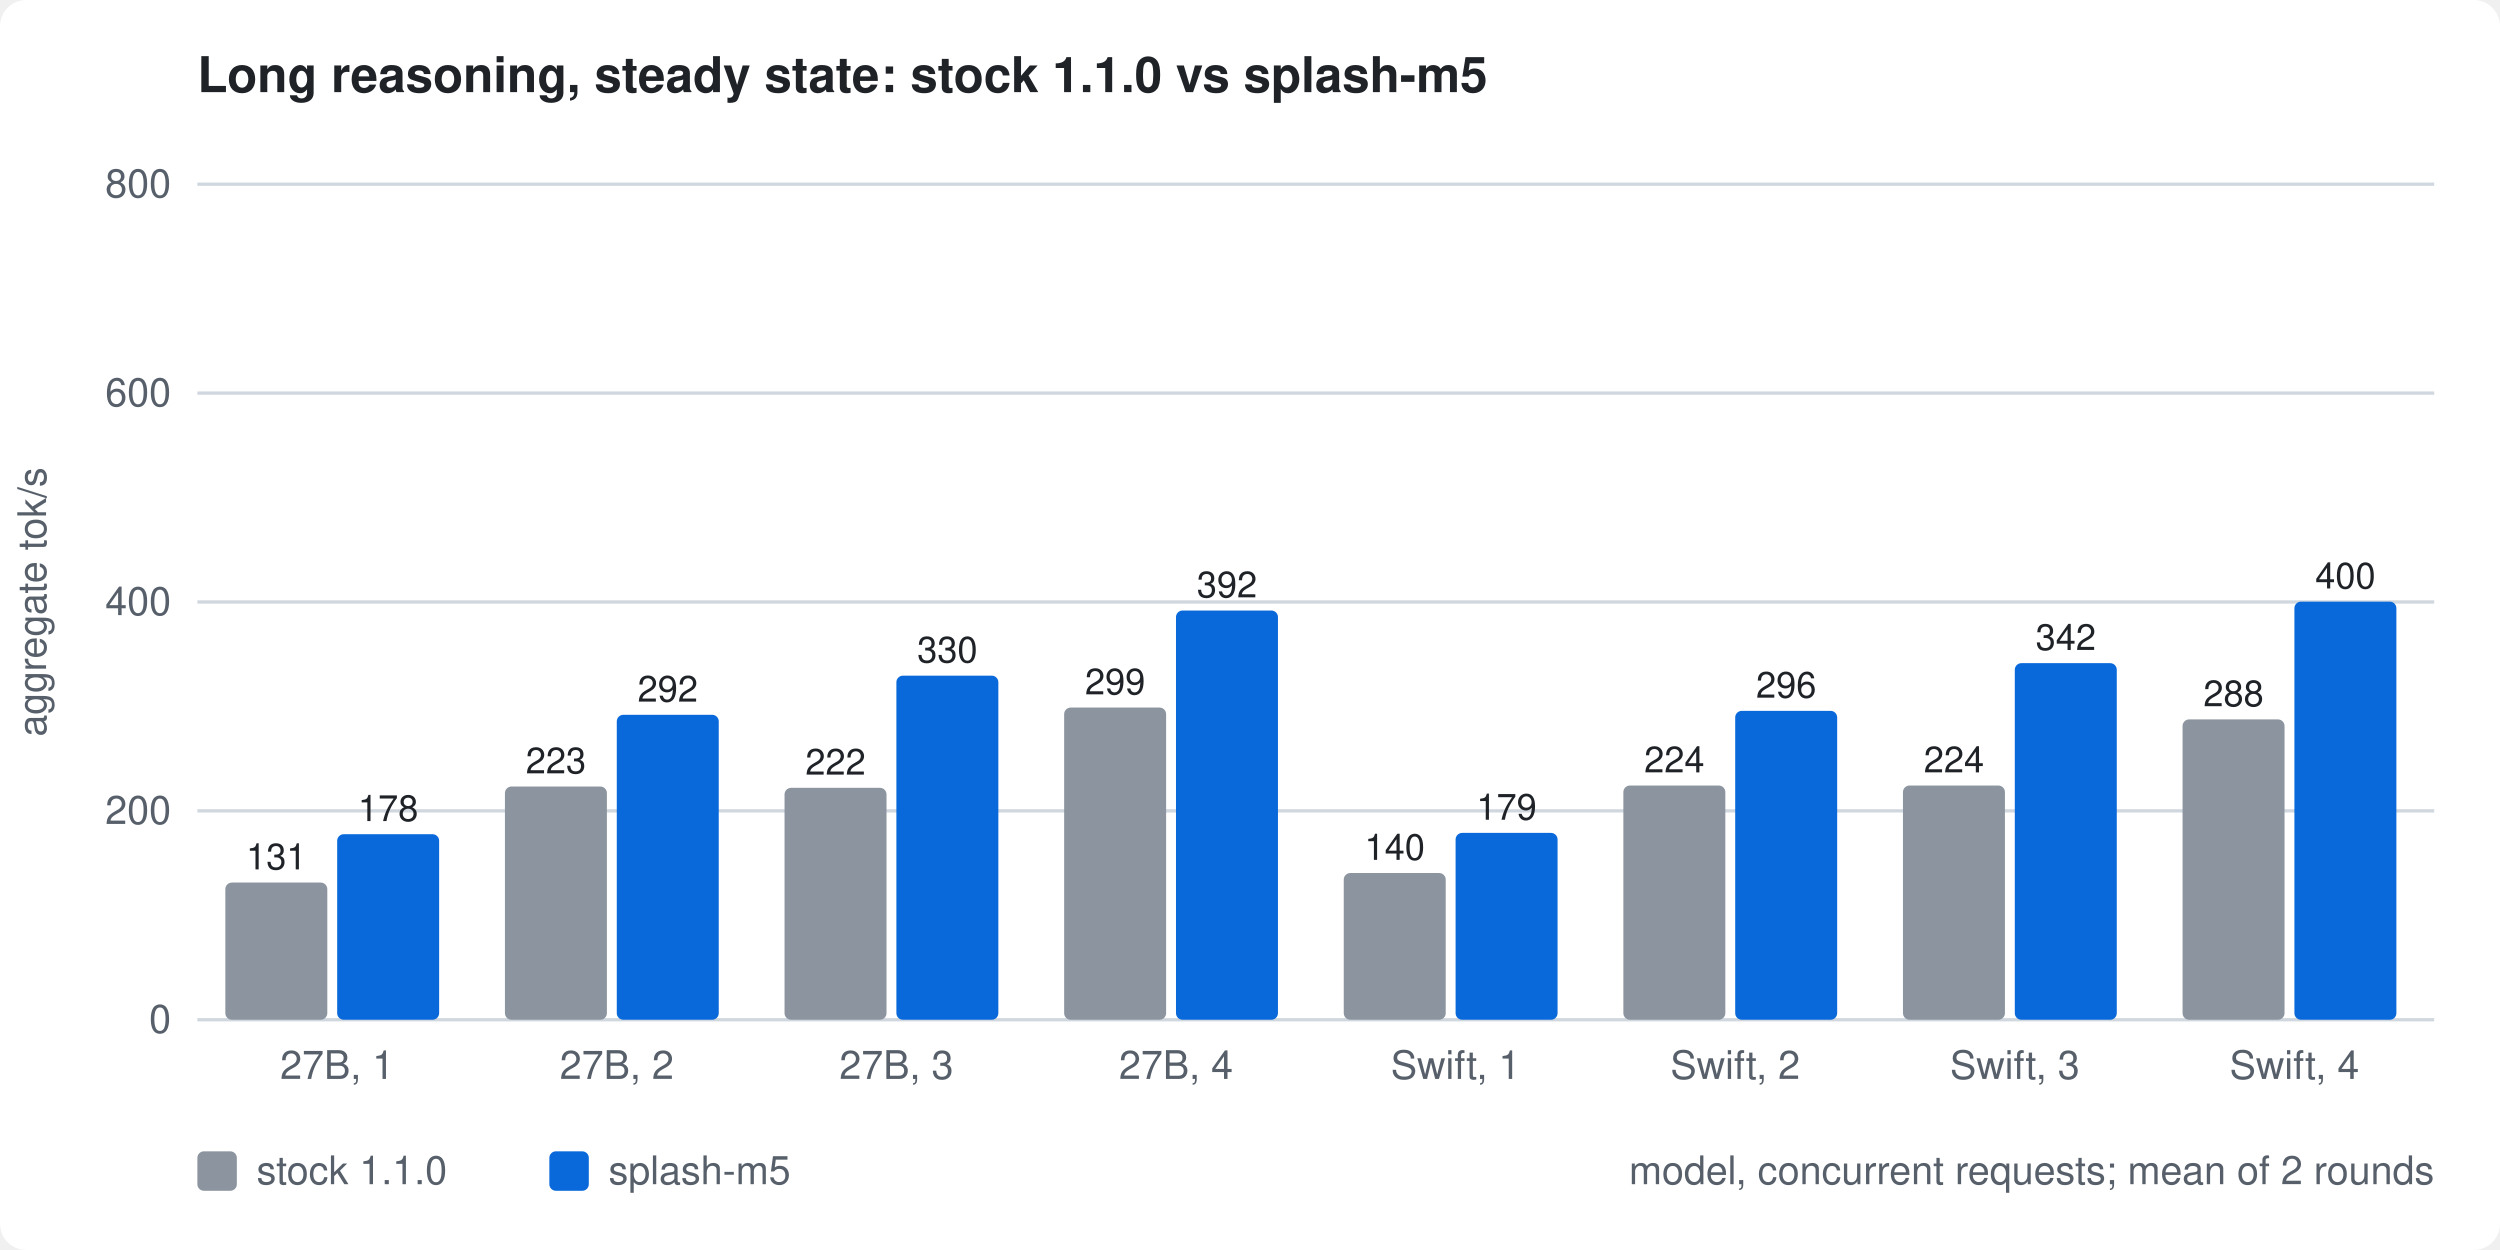
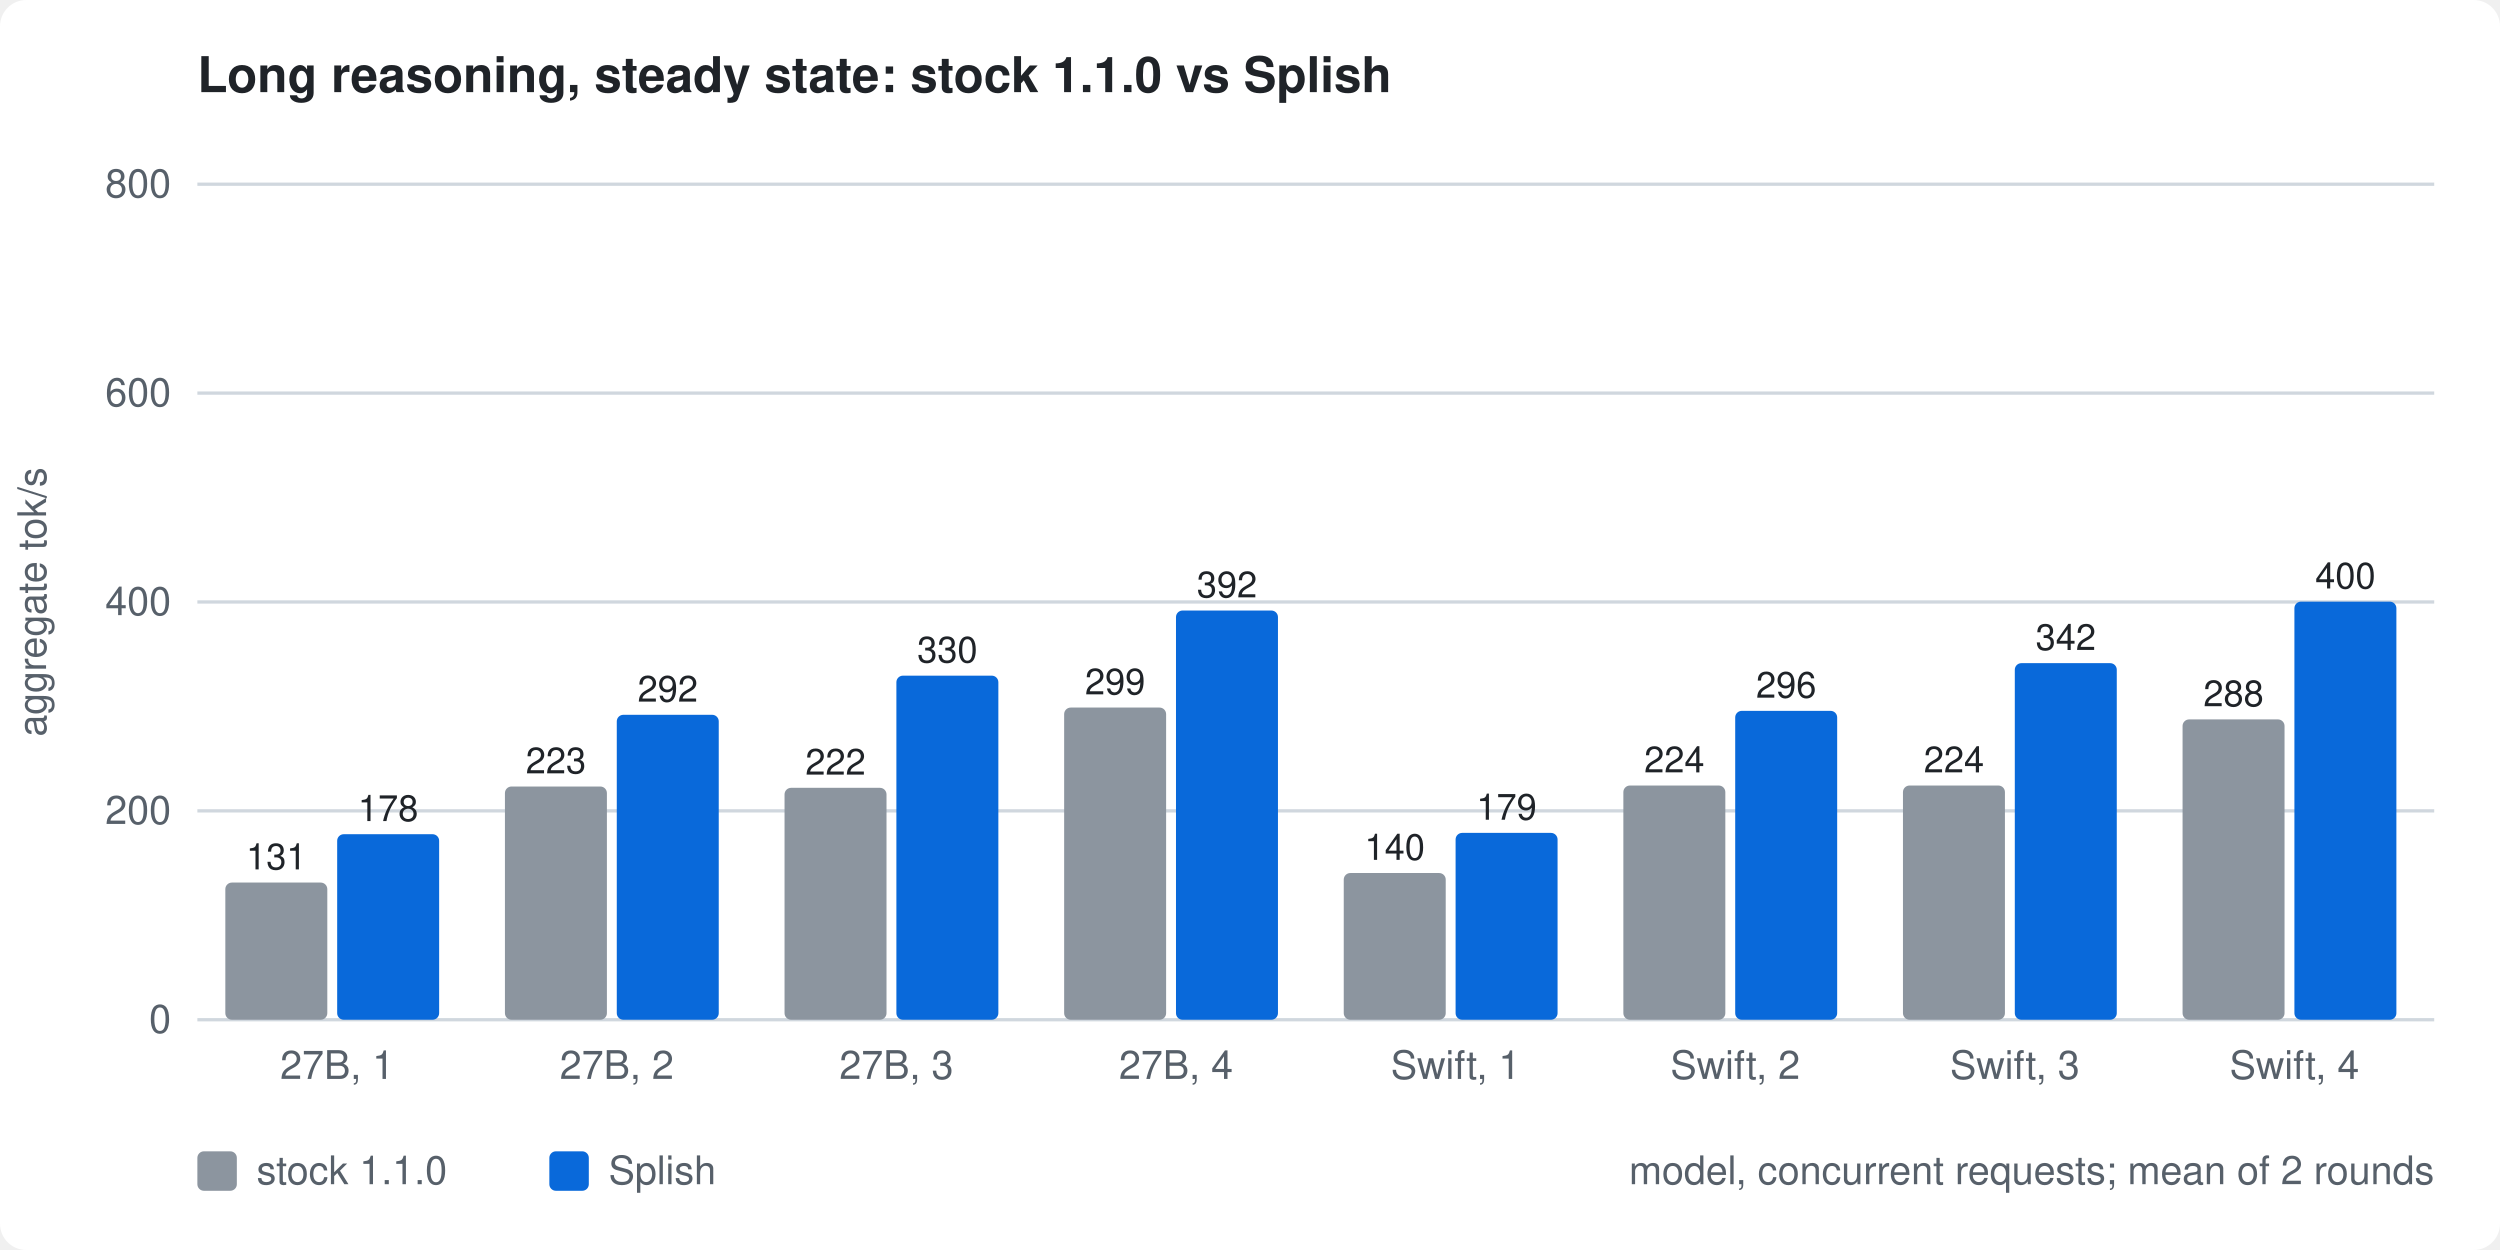
<svg xmlns="http://www.w3.org/2000/svg" width="760" height="380" viewBox="0 0 760 380">
  <style>
  .bg{fill:#ffffff} .t{fill:#1f2328;font:600 15px -apple-system,Segoe UI,Helvetica,Arial,sans-serif}
  .l{fill:#57606a;font:12px -apple-system,Segoe UI,Helvetica,Arial,sans-serif}
  .v{fill:#1f2328;font:11px -apple-system,Segoe UI,Helvetica,Arial,sans-serif}
  .g{stroke:#d0d7de;stroke-width:1} .s0{fill:#8c959f} .s1{fill:#0969da} .s2{fill:#1a7f37} .s3{fill:#bf8700}
  @media (prefers-color-scheme: dark){
    .bg{fill:#0d1117} .t,.v{fill:#e6edf3} .l{fill:#8d96a0} .g{stroke:#30363d}
    .s0{fill:#6e7681} .s1{fill:#4493f8} .s2{fill:#3fb950} .s3{fill:#d29922}}
</style>
  <rect class="bg" width="760" height="380" rx="8" />
-   <text class="t" x="60" y="28">Long reasoning, steady state: stock 1.1.0 vs splash-m5</text>
+   <text class="t" x="60" y="28">Long reasoning, steady state: stock 1.1.0 vs Splish</text>
  <line class="g" x1="60" x2="740" y1="310.0" y2="310.0" />
  <text class="l" x="52" y="314.0" text-anchor="end">0</text>
  <line class="g" x1="60" x2="740" y1="246.5" y2="246.5" />
  <text class="l" x="52" y="250.5" text-anchor="end">200</text>
  <line class="g" x1="60" x2="740" y1="183.0" y2="183.0" />
  <text class="l" x="52" y="187.0" text-anchor="end">400</text>
  <line class="g" x1="60" x2="740" y1="119.5" y2="119.5" />
  <text class="l" x="52" y="123.5" text-anchor="end">600</text>
  <line class="g" x1="60" x2="740" y1="56.0" y2="56.0" />
  <text class="l" x="52" y="60.0" text-anchor="end">800</text>
  <text class="l" x="14" y="183.0" transform="rotate(-90 14 183.0)" text-anchor="middle">aggregate tok/s</text>
  <rect class="s0" x="68.5" y="268.3" width="31.0" height="41.7" rx="2" />
  <text class="v" x="84.0" y="264.3" text-anchor="middle">131</text>
  <rect class="s1" x="102.5" y="253.6" width="31.0" height="56.4" rx="2" />
  <text class="v" x="118.0" y="249.6" text-anchor="middle">178</text>
  <text class="l" x="102.5" y="328" text-anchor="middle">27B, 1</text>
  <rect class="s0" x="153.5" y="239.1" width="31.0" height="70.9" rx="2" />
  <text class="v" x="169.0" y="235.1" text-anchor="middle">223</text>
  <rect class="s1" x="187.5" y="217.3" width="31.0" height="92.7" rx="2" />
  <text class="v" x="203.0" y="213.3" text-anchor="middle">292</text>
  <text class="l" x="187.5" y="328" text-anchor="middle">27B, 2</text>
  <rect class="s0" x="238.5" y="239.5" width="31.0" height="70.5" rx="2" />
  <text class="v" x="254.0" y="235.5" text-anchor="middle">222</text>
  <rect class="s1" x="272.5" y="205.4" width="31.0" height="104.6" rx="2" />
  <text class="v" x="288.0" y="201.4" text-anchor="middle">330</text>
  <text class="l" x="272.5" y="328" text-anchor="middle">27B, 3</text>
  <rect class="s0" x="323.5" y="215.1" width="31.0" height="94.9" rx="2" />
  <text class="v" x="339.0" y="211.1" text-anchor="middle">299</text>
  <rect class="s1" x="357.5" y="185.6" width="31.0" height="124.4" rx="2" />
  <text class="v" x="373.0" y="181.6" text-anchor="middle">392</text>
  <text class="l" x="357.5" y="328" text-anchor="middle">27B, 4</text>
  <rect class="s0" x="408.5" y="265.4" width="31.0" height="44.6" rx="2" />
  <text class="v" x="424.0" y="261.4" text-anchor="middle">140</text>
  <rect class="s1" x="442.5" y="253.2" width="31.0" height="56.8" rx="2" />
  <text class="v" x="458.0" y="249.2" text-anchor="middle">179</text>
  <text class="l" x="442.5" y="328" text-anchor="middle">Swift, 1</text>
  <rect class="s0" x="493.5" y="238.8" width="31.0" height="71.2" rx="2" />
  <text class="v" x="509.0" y="234.8" text-anchor="middle">224</text>
  <rect class="s1" x="527.5" y="216.1" width="31.0" height="93.9" rx="2" />
  <text class="v" x="543.0" y="212.1" text-anchor="middle">296</text>
  <text class="l" x="527.5" y="328" text-anchor="middle">Swift, 2</text>
  <rect class="s0" x="578.5" y="238.8" width="31.0" height="71.2" rx="2" />
  <text class="v" x="594.0" y="234.8" text-anchor="middle">224</text>
  <rect class="s1" x="612.5" y="201.6" width="31.0" height="108.4" rx="2" />
  <text class="v" x="628.0" y="197.6" text-anchor="middle">342</text>
  <text class="l" x="612.5" y="328" text-anchor="middle">Swift, 3</text>
  <rect class="s0" x="663.5" y="218.7" width="31.0" height="91.3" rx="2" />
  <text class="v" x="679.0" y="214.7" text-anchor="middle">288</text>
  <rect class="s1" x="697.5" y="182.9" width="31.0" height="127.1" rx="2" />
  <text class="v" x="713.0" y="178.9" text-anchor="middle">400</text>
  <text class="l" x="697.5" y="328" text-anchor="middle">Swift, 4</text>
  <rect class="s0" x="60" y="350" width="12" height="12" rx="2" />
  <text class="l" x="78" y="360">stock 1.1.0</text>
  <rect class="s1" x="167" y="350" width="12" height="12" rx="2" />
-   <text class="l" x="185" y="360">splash-m5</text>
+   <text class="l" x="185" y="360">Splish</text>
  <text class="l" x="740" y="360" text-anchor="end">model, concurrent requests; mean of 2 rounds</text>
</svg>
